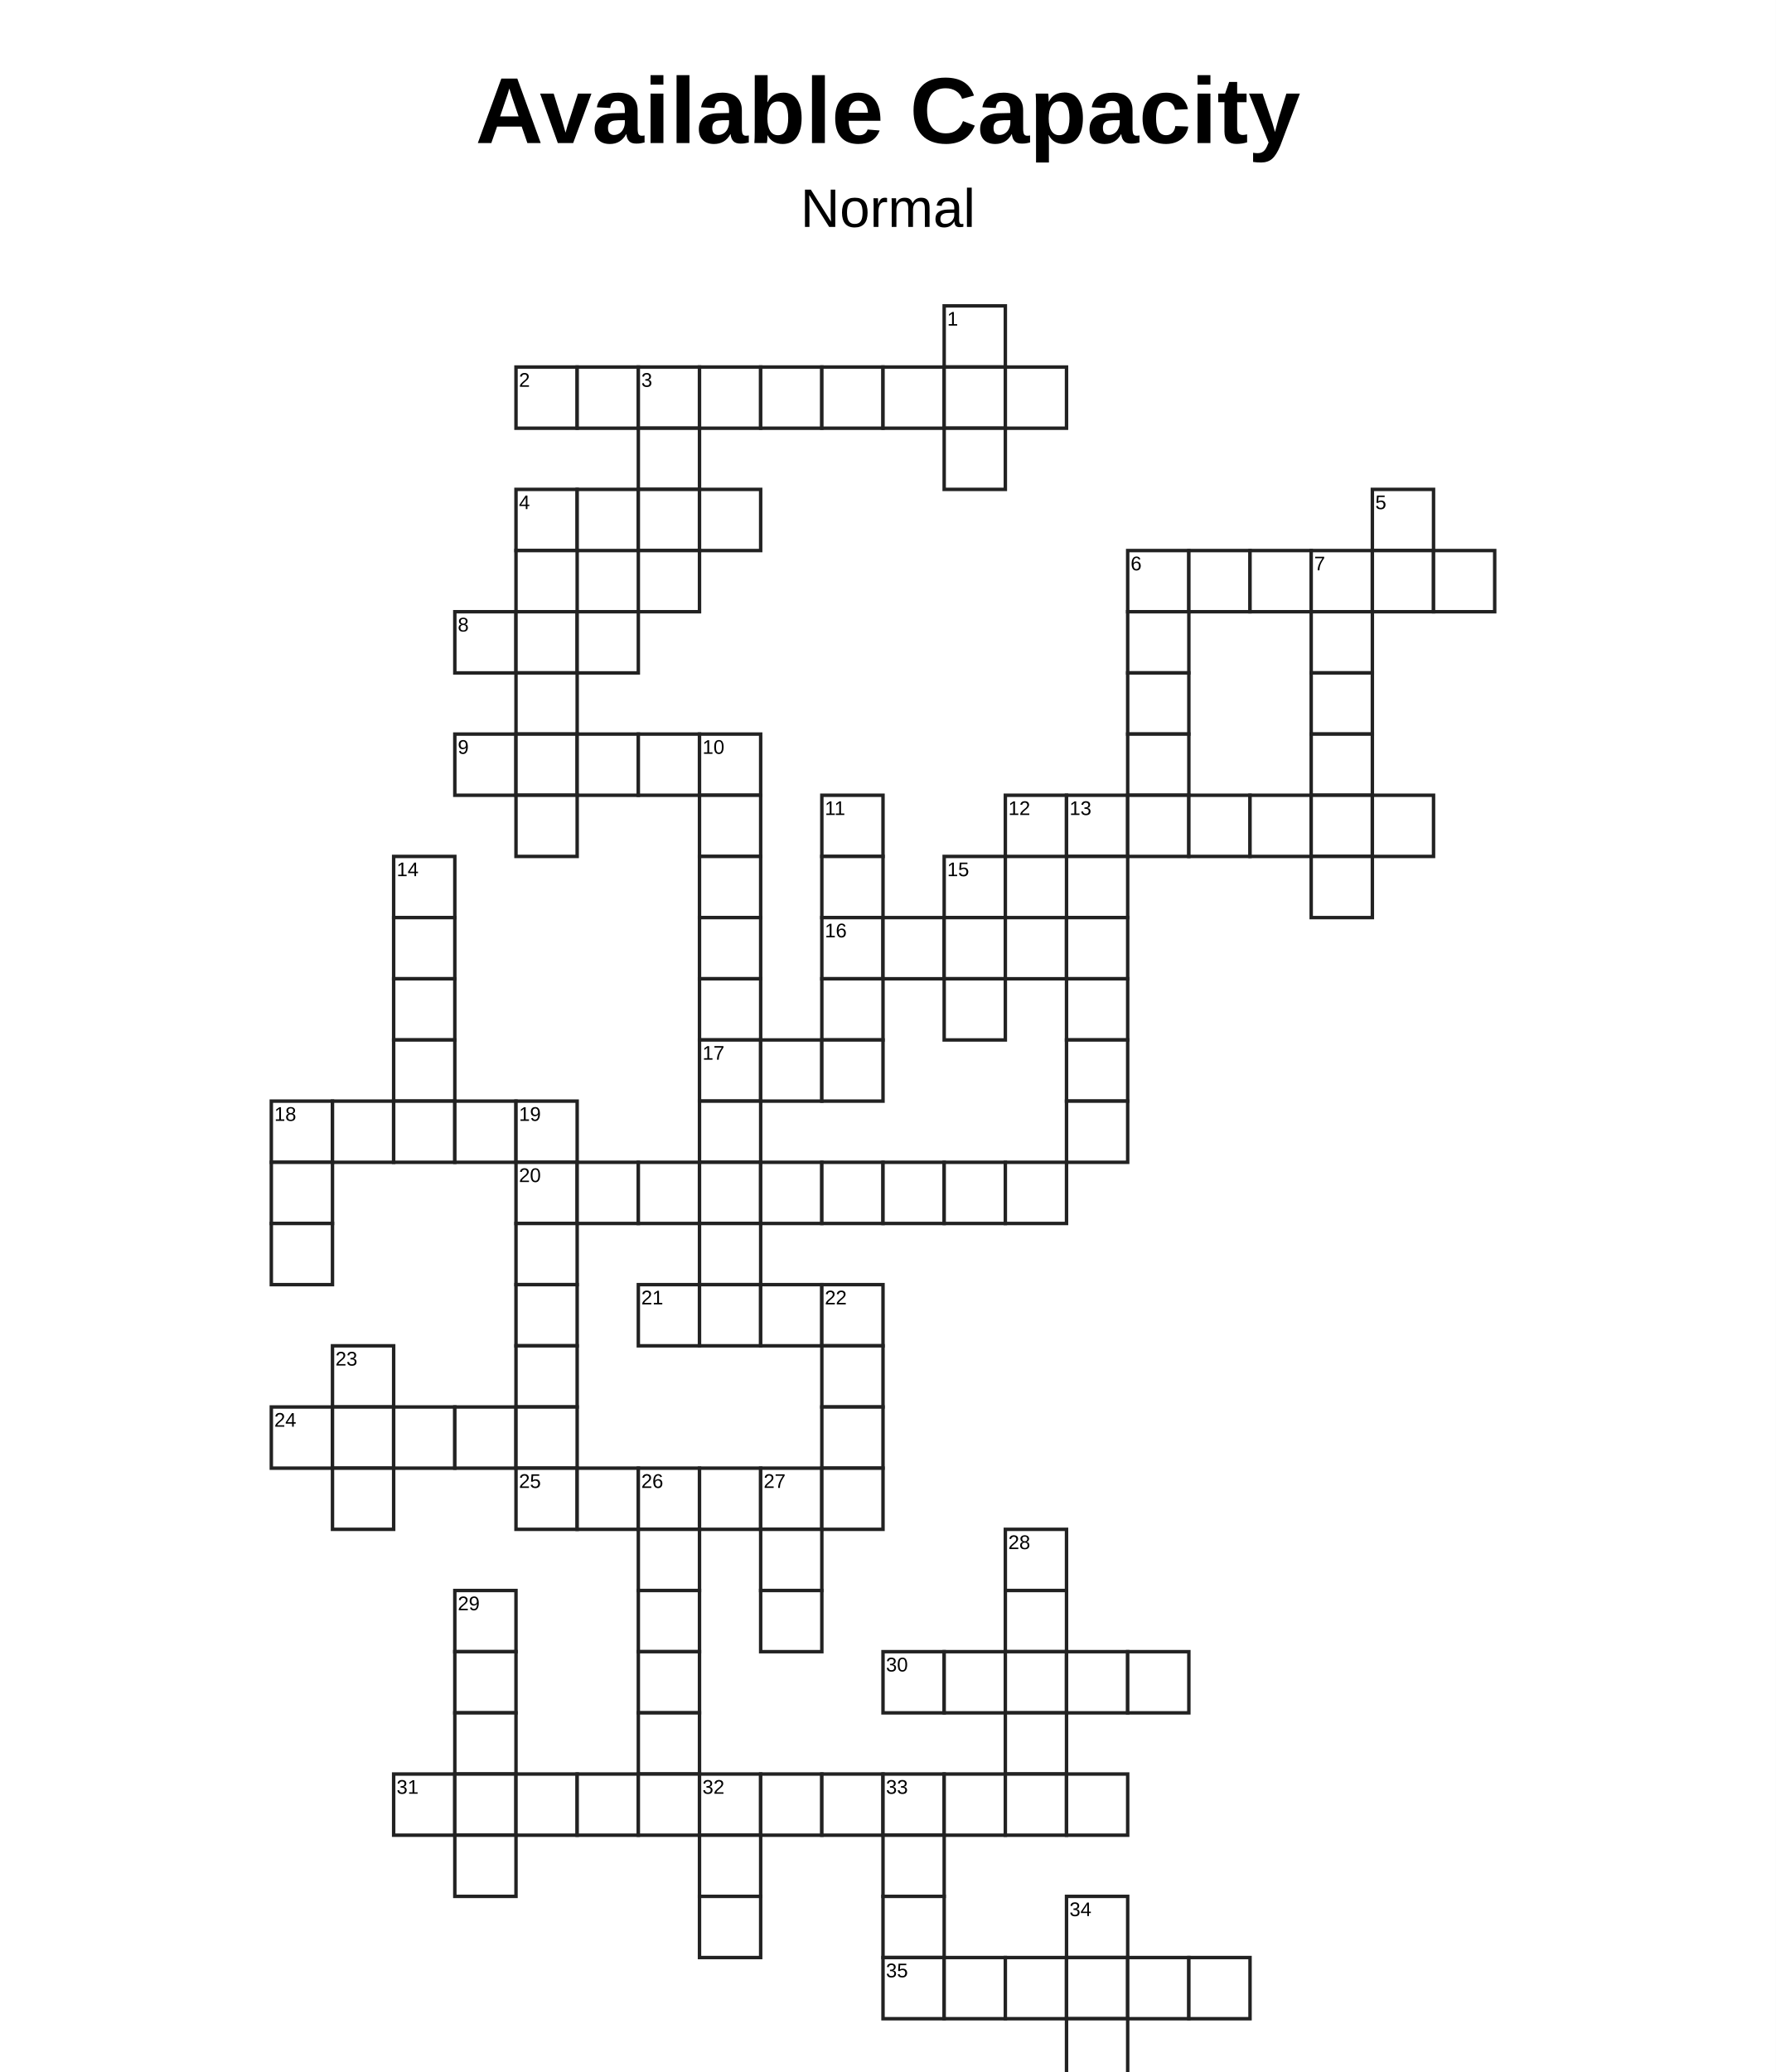
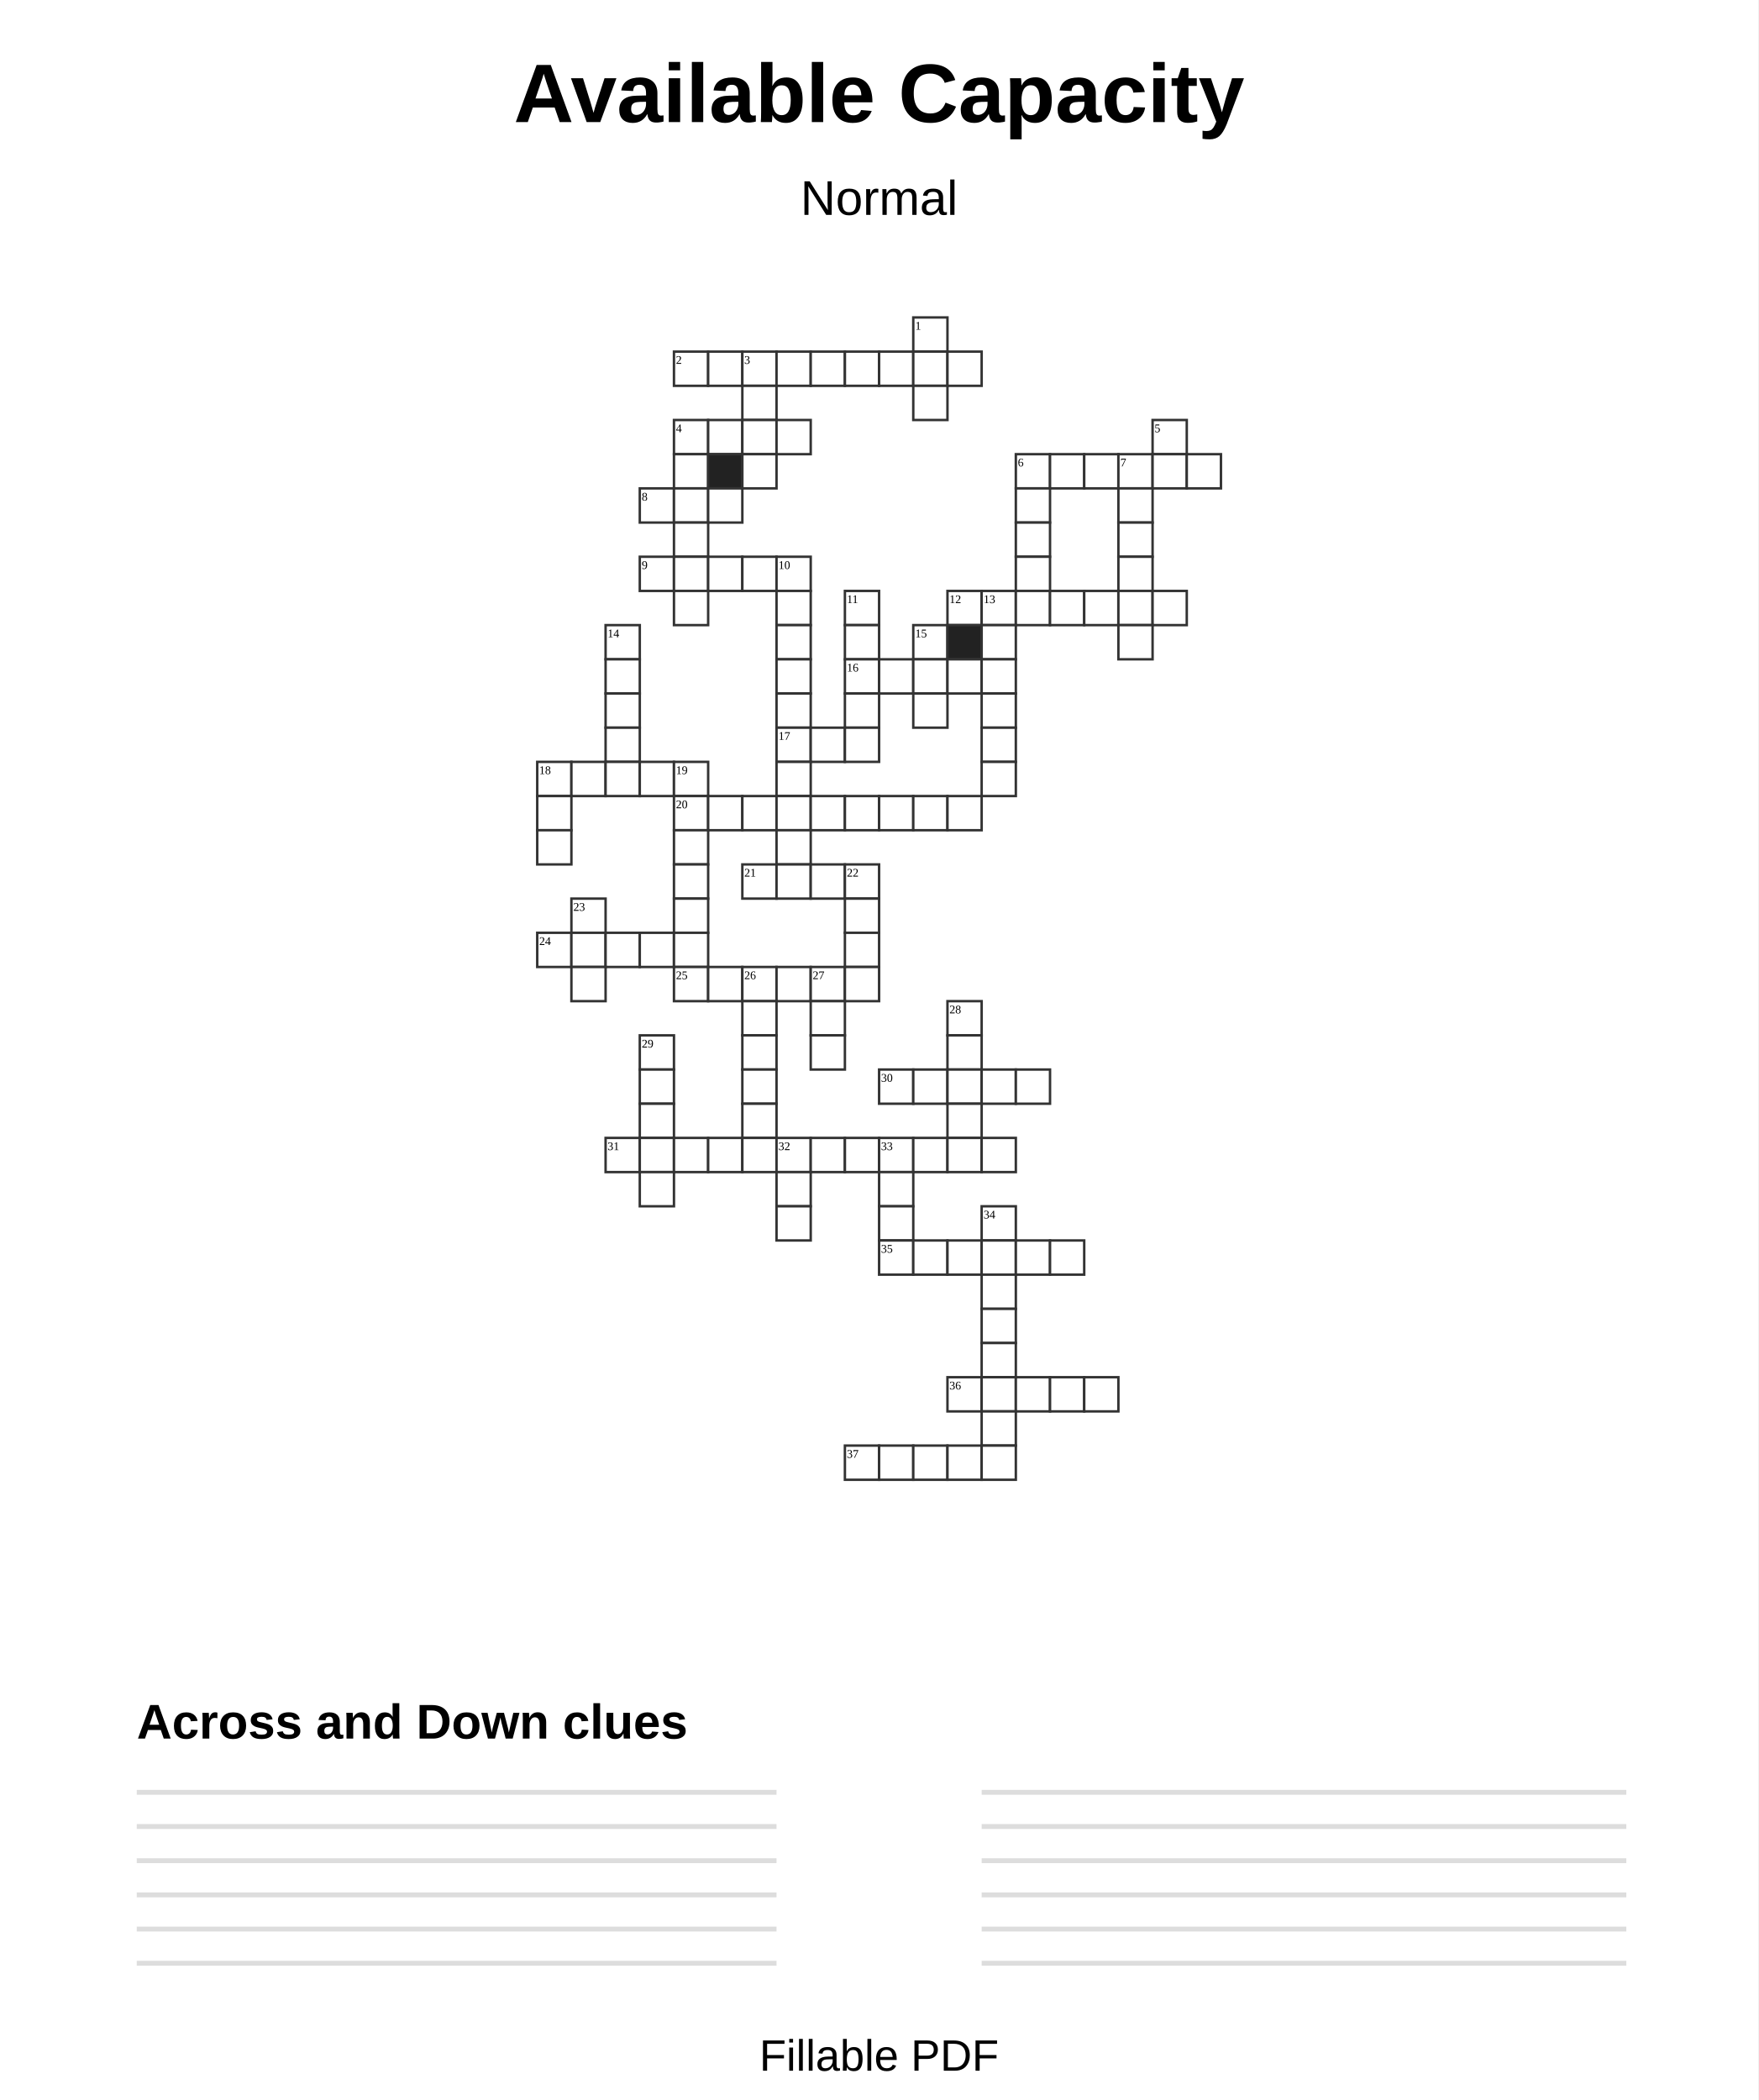
- <svg xmlns="http://www.w3.org/2000/svg" width="360" height="420" viewBox="0 0 360 420">
-   <rect width="360" height="420" fill="white" />
-   <text x="180" y="29" text-anchor="middle" font-family="Arial,sans-serif" font-size="19" font-weight="700">Available Capacity</text>
-   <text x="180" y="46" text-anchor="middle" font-family="Arial,sans-serif" font-size="11">Normal</text>
-   <rect x="191.4" y="62" width="12.4" height="12.4" fill="#fff" stroke="#222" stroke-width=".7" />
-   <text x="192" y="66" font-family="Arial,sans-serif" font-size="4">1</text>
-   <rect x="104.6" y="74.4" width="12.4" height="12.4" fill="#fff" stroke="#222" stroke-width=".7" />
-   <text x="105.2" y="78.4" font-family="Arial,sans-serif" font-size="4">2</text>
-   <rect x="117" y="74.4" width="12.4" height="12.4" fill="#fff" stroke="#222" stroke-width=".7" />
-   <rect x="129.4" y="74.4" width="12.4" height="12.4" fill="#fff" stroke="#222" stroke-width=".7" />
-   <text x="130" y="78.4" font-family="Arial,sans-serif" font-size="4">3</text>
-   <rect x="141.8" y="74.4" width="12.4" height="12.4" fill="#fff" stroke="#222" stroke-width=".7" />
-   <rect x="154.2" y="74.4" width="12.4" height="12.4" fill="#fff" stroke="#222" stroke-width=".7" />
-   <rect x="166.6" y="74.4" width="12.4" height="12.4" fill="#fff" stroke="#222" stroke-width=".7" />
-   <rect x="179" y="74.4" width="12.4" height="12.4" fill="#fff" stroke="#222" stroke-width=".7" />
-   <rect x="191.4" y="74.4" width="12.4" height="12.4" fill="#fff" stroke="#222" stroke-width=".7" />
-   <rect x="203.8" y="74.4" width="12.4" height="12.4" fill="#fff" stroke="#222" stroke-width=".7" />
-   <rect x="129.4" y="86.8" width="12.4" height="12.4" fill="#fff" stroke="#222" stroke-width=".7" />
-   <rect x="191.4" y="86.8" width="12.4" height="12.4" fill="#fff" stroke="#222" stroke-width=".7" />
-   <rect x="104.6" y="99.2" width="12.4" height="12.4" fill="#fff" stroke="#222" stroke-width=".7" />
-   <text x="105.2" y="103.2" font-family="Arial,sans-serif" font-size="4">4</text>
-   <rect x="117" y="99.2" width="12.4" height="12.4" fill="#fff" stroke="#222" stroke-width=".7" />
-   <rect x="129.4" y="99.2" width="12.4" height="12.4" fill="#fff" stroke="#222" stroke-width=".7" />
-   <rect x="141.8" y="99.2" width="12.4" height="12.4" fill="#fff" stroke="#222" stroke-width=".7" />
-   <rect x="278.2" y="99.2" width="12.4" height="12.4" fill="#fff" stroke="#222" stroke-width=".7" />
-   <text x="278.8" y="103.2" font-family="Arial,sans-serif" font-size="4">5</text>
-   <rect x="104.6" y="111.6" width="12.4" height="12.4" fill="#fff" stroke="#222" stroke-width=".7" />
-   <rect x="129.4" y="111.6" width="12.4" height="12.4" fill="#fff" stroke="#222" stroke-width=".7" />
-   <rect x="228.6" y="111.6" width="12.4" height="12.4" fill="#fff" stroke="#222" stroke-width=".7" />
-   <text x="229.2" y="115.6" font-family="Arial,sans-serif" font-size="4">6</text>
-   <rect x="241" y="111.6" width="12.4" height="12.4" fill="#fff" stroke="#222" stroke-width=".7" />
-   <rect x="253.4" y="111.6" width="12.4" height="12.4" fill="#fff" stroke="#222" stroke-width=".7" />
-   <rect x="265.8" y="111.6" width="12.4" height="12.4" fill="#fff" stroke="#222" stroke-width=".7" />
-   <text x="266.4" y="115.6" font-family="Arial,sans-serif" font-size="4">7</text>
-   <rect x="278.2" y="111.6" width="12.4" height="12.4" fill="#fff" stroke="#222" stroke-width=".7" />
-   <rect x="290.6" y="111.6" width="12.4" height="12.4" fill="#fff" stroke="#222" stroke-width=".7" />
-   <rect x="92.2" y="124" width="12.4" height="12.4" fill="#fff" stroke="#222" stroke-width=".7" />
-   <text x="92.8" y="128" font-family="Arial,sans-serif" font-size="4">8</text>
-   <rect x="104.6" y="124" width="12.4" height="12.4" fill="#fff" stroke="#222" stroke-width=".7" />
-   <rect x="117" y="124" width="12.4" height="12.4" fill="#fff" stroke="#222" stroke-width=".7" />
-   <rect x="228.6" y="124" width="12.4" height="12.4" fill="#fff" stroke="#222" stroke-width=".7" />
-   <rect x="265.8" y="124" width="12.4" height="12.4" fill="#fff" stroke="#222" stroke-width=".7" />
-   <rect x="104.6" y="136.4" width="12.4" height="12.4" fill="#fff" stroke="#222" stroke-width=".7" />
-   <rect x="228.6" y="136.4" width="12.4" height="12.4" fill="#fff" stroke="#222" stroke-width=".7" />
-   <rect x="265.8" y="136.4" width="12.4" height="12.4" fill="#fff" stroke="#222" stroke-width=".7" />
-   <rect x="92.2" y="148.8" width="12.4" height="12.4" fill="#fff" stroke="#222" stroke-width=".7" />
-   <text x="92.8" y="152.8" font-family="Arial,sans-serif" font-size="4">9</text>
-   <rect x="104.6" y="148.8" width="12.4" height="12.4" fill="#fff" stroke="#222" stroke-width=".7" />
-   <rect x="117" y="148.8" width="12.4" height="12.4" fill="#fff" stroke="#222" stroke-width=".7" />
-   <rect x="129.4" y="148.8" width="12.4" height="12.4" fill="#fff" stroke="#222" stroke-width=".7" />
-   <rect x="141.8" y="148.8" width="12.4" height="12.4" fill="#fff" stroke="#222" stroke-width=".7" />
-   <text x="142.4" y="152.8" font-family="Arial,sans-serif" font-size="4">10</text>
-   <rect x="228.6" y="148.8" width="12.4" height="12.4" fill="#fff" stroke="#222" stroke-width=".7" />
-   <rect x="265.8" y="148.8" width="12.4" height="12.4" fill="#fff" stroke="#222" stroke-width=".7" />
-   <rect x="104.6" y="161.2" width="12.4" height="12.4" fill="#fff" stroke="#222" stroke-width=".7" />
-   <rect x="141.8" y="161.2" width="12.4" height="12.4" fill="#fff" stroke="#222" stroke-width=".7" />
-   <rect x="166.6" y="161.2" width="12.4" height="12.4" fill="#fff" stroke="#222" stroke-width=".7" />
-   <text x="167.2" y="165.2" font-family="Arial,sans-serif" font-size="4">11</text>
-   <rect x="203.8" y="161.2" width="12.4" height="12.4" fill="#fff" stroke="#222" stroke-width=".7" />
-   <text x="204.4" y="165.2" font-family="Arial,sans-serif" font-size="4">12</text>
-   <rect x="216.2" y="161.2" width="12.4" height="12.4" fill="#fff" stroke="#222" stroke-width=".7" />
-   <text x="216.8" y="165.2" font-family="Arial,sans-serif" font-size="4">13</text>
-   <rect x="228.6" y="161.2" width="12.4" height="12.4" fill="#fff" stroke="#222" stroke-width=".7" />
-   <rect x="241" y="161.2" width="12.4" height="12.4" fill="#fff" stroke="#222" stroke-width=".7" />
-   <rect x="253.4" y="161.2" width="12.4" height="12.4" fill="#fff" stroke="#222" stroke-width=".7" />
-   <rect x="265.8" y="161.2" width="12.4" height="12.4" fill="#fff" stroke="#222" stroke-width=".7" />
-   <rect x="278.2" y="161.2" width="12.4" height="12.4" fill="#fff" stroke="#222" stroke-width=".7" />
-   <rect x="79.8" y="173.6" width="12.4" height="12.4" fill="#fff" stroke="#222" stroke-width=".7" />
-   <text x="80.4" y="177.6" font-family="Arial,sans-serif" font-size="4">14</text>
-   <rect x="141.8" y="173.6" width="12.4" height="12.4" fill="#fff" stroke="#222" stroke-width=".7" />
-   <rect x="166.6" y="173.6" width="12.4" height="12.4" fill="#fff" stroke="#222" stroke-width=".7" />
-   <rect x="191.4" y="173.6" width="12.4" height="12.4" fill="#fff" stroke="#222" stroke-width=".7" />
-   <text x="192" y="177.6" font-family="Arial,sans-serif" font-size="4">15</text>
-   <rect x="216.2" y="173.6" width="12.4" height="12.4" fill="#fff" stroke="#222" stroke-width=".7" />
-   <rect x="265.8" y="173.6" width="12.4" height="12.4" fill="#fff" stroke="#222" stroke-width=".7" />
-   <rect x="79.8" y="186" width="12.4" height="12.4" fill="#fff" stroke="#222" stroke-width=".7" />
-   <rect x="141.8" y="186" width="12.4" height="12.4" fill="#fff" stroke="#222" stroke-width=".7" />
-   <rect x="166.6" y="186" width="12.4" height="12.4" fill="#fff" stroke="#222" stroke-width=".7" />
-   <text x="167.2" y="190" font-family="Arial,sans-serif" font-size="4">16</text>
-   <rect x="179" y="186" width="12.4" height="12.4" fill="#fff" stroke="#222" stroke-width=".7" />
-   <rect x="191.4" y="186" width="12.4" height="12.4" fill="#fff" stroke="#222" stroke-width=".7" />
-   <rect x="203.8" y="186" width="12.4" height="12.4" fill="#fff" stroke="#222" stroke-width=".7" />
-   <rect x="216.2" y="186" width="12.4" height="12.4" fill="#fff" stroke="#222" stroke-width=".7" />
-   <rect x="79.8" y="198.4" width="12.4" height="12.4" fill="#fff" stroke="#222" stroke-width=".7" />
-   <rect x="141.8" y="198.4" width="12.4" height="12.4" fill="#fff" stroke="#222" stroke-width=".7" />
-   <rect x="166.6" y="198.4" width="12.4" height="12.4" fill="#fff" stroke="#222" stroke-width=".7" />
-   <rect x="191.4" y="198.4" width="12.4" height="12.4" fill="#fff" stroke="#222" stroke-width=".7" />
-   <rect x="216.2" y="198.4" width="12.4" height="12.4" fill="#fff" stroke="#222" stroke-width=".7" />
-   <rect x="79.8" y="210.8" width="12.4" height="12.4" fill="#fff" stroke="#222" stroke-width=".7" />
-   <rect x="141.8" y="210.8" width="12.4" height="12.4" fill="#fff" stroke="#222" stroke-width=".7" />
-   <text x="142.4" y="214.8" font-family="Arial,sans-serif" font-size="4">17</text>
-   <rect x="154.2" y="210.8" width="12.4" height="12.4" fill="#fff" stroke="#222" stroke-width=".7" />
-   <rect x="166.6" y="210.8" width="12.4" height="12.4" fill="#fff" stroke="#222" stroke-width=".7" />
-   <rect x="216.2" y="210.8" width="12.4" height="12.4" fill="#fff" stroke="#222" stroke-width=".7" />
-   <rect x="55" y="223.2" width="12.4" height="12.4" fill="#fff" stroke="#222" stroke-width=".7" />
-   <text x="55.6" y="227.2" font-family="Arial,sans-serif" font-size="4">18</text>
-   <rect x="67.4" y="223.2" width="12.4" height="12.4" fill="#fff" stroke="#222" stroke-width=".7" />
-   <rect x="79.8" y="223.2" width="12.4" height="12.4" fill="#fff" stroke="#222" stroke-width=".7" />
-   <rect x="92.2" y="223.2" width="12.4" height="12.4" fill="#fff" stroke="#222" stroke-width=".7" />
-   <rect x="104.6" y="223.2" width="12.4" height="12.4" fill="#fff" stroke="#222" stroke-width=".7" />
-   <text x="105.2" y="227.2" font-family="Arial,sans-serif" font-size="4">19</text>
-   <rect x="141.8" y="223.2" width="12.4" height="12.4" fill="#fff" stroke="#222" stroke-width=".7" />
-   <rect x="216.2" y="223.2" width="12.4" height="12.4" fill="#fff" stroke="#222" stroke-width=".7" />
-   <rect x="55" y="235.6" width="12.4" height="12.4" fill="#fff" stroke="#222" stroke-width=".7" />
-   <rect x="104.6" y="235.6" width="12.4" height="12.4" fill="#fff" stroke="#222" stroke-width=".7" />
-   <text x="105.2" y="239.6" font-family="Arial,sans-serif" font-size="4">20</text>
-   <rect x="117" y="235.6" width="12.4" height="12.4" fill="#fff" stroke="#222" stroke-width=".7" />
-   <rect x="129.4" y="235.6" width="12.4" height="12.4" fill="#fff" stroke="#222" stroke-width=".7" />
-   <rect x="141.8" y="235.6" width="12.4" height="12.4" fill="#fff" stroke="#222" stroke-width=".7" />
-   <rect x="154.2" y="235.6" width="12.4" height="12.4" fill="#fff" stroke="#222" stroke-width=".7" />
-   <rect x="166.6" y="235.6" width="12.4" height="12.4" fill="#fff" stroke="#222" stroke-width=".7" />
-   <rect x="179" y="235.6" width="12.4" height="12.4" fill="#fff" stroke="#222" stroke-width=".7" />
-   <rect x="191.4" y="235.6" width="12.4" height="12.4" fill="#fff" stroke="#222" stroke-width=".7" />
-   <rect x="203.8" y="235.6" width="12.4" height="12.4" fill="#fff" stroke="#222" stroke-width=".7" />
-   <rect x="55" y="248" width="12.4" height="12.4" fill="#fff" stroke="#222" stroke-width=".7" />
-   <rect x="104.6" y="248" width="12.4" height="12.4" fill="#fff" stroke="#222" stroke-width=".7" />
-   <rect x="141.8" y="248" width="12.4" height="12.4" fill="#fff" stroke="#222" stroke-width=".7" />
-   <rect x="104.6" y="260.4" width="12.4" height="12.4" fill="#fff" stroke="#222" stroke-width=".7" />
-   <rect x="129.4" y="260.4" width="12.4" height="12.4" fill="#fff" stroke="#222" stroke-width=".7" />
-   <text x="130" y="264.4" font-family="Arial,sans-serif" font-size="4">21</text>
-   <rect x="141.8" y="260.4" width="12.4" height="12.4" fill="#fff" stroke="#222" stroke-width=".7" />
-   <rect x="154.2" y="260.4" width="12.4" height="12.4" fill="#fff" stroke="#222" stroke-width=".7" />
-   <rect x="166.6" y="260.4" width="12.4" height="12.4" fill="#fff" stroke="#222" stroke-width=".7" />
-   <text x="167.2" y="264.4" font-family="Arial,sans-serif" font-size="4">22</text>
-   <rect x="67.4" y="272.8" width="12.4" height="12.4" fill="#fff" stroke="#222" stroke-width=".7" />
-   <text x="68" y="276.8" font-family="Arial,sans-serif" font-size="4">23</text>
-   <rect x="104.6" y="272.8" width="12.4" height="12.4" fill="#fff" stroke="#222" stroke-width=".7" />
-   <rect x="166.6" y="272.8" width="12.4" height="12.4" fill="#fff" stroke="#222" stroke-width=".7" />
-   <rect x="55" y="285.2" width="12.4" height="12.4" fill="#fff" stroke="#222" stroke-width=".7" />
-   <text x="55.6" y="289.2" font-family="Arial,sans-serif" font-size="4">24</text>
-   <rect x="67.4" y="285.2" width="12.4" height="12.4" fill="#fff" stroke="#222" stroke-width=".7" />
-   <rect x="79.8" y="285.2" width="12.4" height="12.4" fill="#fff" stroke="#222" stroke-width=".7" />
-   <rect x="92.2" y="285.2" width="12.4" height="12.4" fill="#fff" stroke="#222" stroke-width=".7" />
-   <rect x="104.6" y="285.2" width="12.4" height="12.4" fill="#fff" stroke="#222" stroke-width=".7" />
-   <rect x="166.6" y="285.2" width="12.4" height="12.4" fill="#fff" stroke="#222" stroke-width=".7" />
-   <rect x="67.4" y="297.6" width="12.4" height="12.4" fill="#fff" stroke="#222" stroke-width=".7" />
-   <rect x="104.6" y="297.6" width="12.4" height="12.4" fill="#fff" stroke="#222" stroke-width=".7" />
-   <text x="105.2" y="301.6" font-family="Arial,sans-serif" font-size="4">25</text>
-   <rect x="117" y="297.6" width="12.4" height="12.4" fill="#fff" stroke="#222" stroke-width=".7" />
-   <rect x="129.4" y="297.6" width="12.4" height="12.4" fill="#fff" stroke="#222" stroke-width=".7" />
-   <text x="130" y="301.6" font-family="Arial,sans-serif" font-size="4">26</text>
-   <rect x="141.8" y="297.6" width="12.4" height="12.4" fill="#fff" stroke="#222" stroke-width=".7" />
-   <rect x="154.2" y="297.6" width="12.4" height="12.4" fill="#fff" stroke="#222" stroke-width=".7" />
-   <text x="154.8" y="301.6" font-family="Arial,sans-serif" font-size="4">27</text>
-   <rect x="166.6" y="297.6" width="12.4" height="12.4" fill="#fff" stroke="#222" stroke-width=".7" />
-   <rect x="129.4" y="310" width="12.4" height="12.4" fill="#fff" stroke="#222" stroke-width=".7" />
-   <rect x="154.2" y="310" width="12.4" height="12.4" fill="#fff" stroke="#222" stroke-width=".7" />
-   <rect x="203.8" y="310" width="12.4" height="12.4" fill="#fff" stroke="#222" stroke-width=".7" />
-   <text x="204.4" y="314" font-family="Arial,sans-serif" font-size="4">28</text>
-   <rect x="92.2" y="322.4" width="12.4" height="12.4" fill="#fff" stroke="#222" stroke-width=".7" />
-   <text x="92.8" y="326.4" font-family="Arial,sans-serif" font-size="4">29</text>
-   <rect x="129.4" y="322.4" width="12.4" height="12.4" fill="#fff" stroke="#222" stroke-width=".7" />
-   <rect x="154.2" y="322.4" width="12.4" height="12.4" fill="#fff" stroke="#222" stroke-width=".7" />
-   <rect x="203.8" y="322.4" width="12.4" height="12.4" fill="#fff" stroke="#222" stroke-width=".7" />
-   <rect x="92.2" y="334.8" width="12.4" height="12.4" fill="#fff" stroke="#222" stroke-width=".7" />
-   <rect x="129.4" y="334.8" width="12.4" height="12.4" fill="#fff" stroke="#222" stroke-width=".7" />
-   <rect x="179" y="334.8" width="12.4" height="12.4" fill="#fff" stroke="#222" stroke-width=".7" />
-   <text x="179.6" y="338.8" font-family="Arial,sans-serif" font-size="4">30</text>
-   <rect x="191.4" y="334.8" width="12.4" height="12.4" fill="#fff" stroke="#222" stroke-width=".7" />
-   <rect x="203.8" y="334.8" width="12.4" height="12.4" fill="#fff" stroke="#222" stroke-width=".7" />
-   <rect x="216.2" y="334.8" width="12.4" height="12.4" fill="#fff" stroke="#222" stroke-width=".7" />
-   <rect x="228.6" y="334.8" width="12.4" height="12.4" fill="#fff" stroke="#222" stroke-width=".7" />
-   <rect x="92.2" y="347.2" width="12.4" height="12.4" fill="#fff" stroke="#222" stroke-width=".7" />
-   <rect x="129.4" y="347.2" width="12.4" height="12.4" fill="#fff" stroke="#222" stroke-width=".7" />
-   <rect x="203.8" y="347.2" width="12.4" height="12.4" fill="#fff" stroke="#222" stroke-width=".7" />
-   <rect x="79.8" y="359.6" width="12.4" height="12.4" fill="#fff" stroke="#222" stroke-width=".7" />
-   <text x="80.4" y="363.6" font-family="Arial,sans-serif" font-size="4">31</text>
-   <rect x="92.2" y="359.6" width="12.4" height="12.4" fill="#fff" stroke="#222" stroke-width=".7" />
-   <rect x="104.6" y="359.6" width="12.4" height="12.4" fill="#fff" stroke="#222" stroke-width=".7" />
-   <rect x="117" y="359.6" width="12.4" height="12.4" fill="#fff" stroke="#222" stroke-width=".7" />
-   <rect x="129.4" y="359.6" width="12.4" height="12.4" fill="#fff" stroke="#222" stroke-width=".7" />
-   <rect x="141.8" y="359.6" width="12.4" height="12.4" fill="#fff" stroke="#222" stroke-width=".7" />
-   <text x="142.4" y="363.6" font-family="Arial,sans-serif" font-size="4">32</text>
-   <rect x="154.2" y="359.6" width="12.4" height="12.4" fill="#fff" stroke="#222" stroke-width=".7" />
-   <rect x="166.6" y="359.6" width="12.4" height="12.4" fill="#fff" stroke="#222" stroke-width=".7" />
-   <rect x="179" y="359.6" width="12.4" height="12.4" fill="#fff" stroke="#222" stroke-width=".7" />
-   <text x="179.6" y="363.6" font-family="Arial,sans-serif" font-size="4">33</text>
-   <rect x="191.4" y="359.6" width="12.4" height="12.4" fill="#fff" stroke="#222" stroke-width=".7" />
-   <rect x="203.8" y="359.6" width="12.4" height="12.4" fill="#fff" stroke="#222" stroke-width=".7" />
-   <rect x="216.2" y="359.6" width="12.4" height="12.4" fill="#fff" stroke="#222" stroke-width=".7" />
-   <rect x="92.2" y="372" width="12.4" height="12.4" fill="#fff" stroke="#222" stroke-width=".7" />
-   <rect x="141.8" y="372" width="12.4" height="12.4" fill="#fff" stroke="#222" stroke-width=".7" />
-   <rect x="179" y="372" width="12.4" height="12.4" fill="#fff" stroke="#222" stroke-width=".7" />
-   <rect x="141.8" y="384.4" width="12.4" height="12.4" fill="#fff" stroke="#222" stroke-width=".7" />
-   <rect x="179" y="384.4" width="12.4" height="12.4" fill="#fff" stroke="#222" stroke-width=".7" />
-   <rect x="216.2" y="384.4" width="12.4" height="12.4" fill="#fff" stroke="#222" stroke-width=".7" />
-   <text x="216.8" y="388.4" font-family="Arial,sans-serif" font-size="4">34</text>
-   <rect x="179" y="396.8" width="12.4" height="12.4" fill="#fff" stroke="#222" stroke-width=".7" />
-   <text x="179.6" y="400.8" font-family="Arial,sans-serif" font-size="4">35</text>
-   <rect x="191.4" y="396.8" width="12.4" height="12.4" fill="#fff" stroke="#222" stroke-width=".7" />
-   <rect x="203.8" y="396.8" width="12.4" height="12.4" fill="#fff" stroke="#222" stroke-width=".7" />
-   <rect x="216.2" y="396.8" width="12.4" height="12.4" fill="#fff" stroke="#222" stroke-width=".7" />
-   <rect x="228.6" y="396.8" width="12.4" height="12.4" fill="#fff" stroke="#222" stroke-width=".7" />
-   <rect x="241" y="396.8" width="12.4" height="12.4" fill="#fff" stroke="#222" stroke-width=".7" />
-   <rect x="216.2" y="409.2" width="12.4" height="12.4" fill="#fff" stroke="#222" stroke-width=".7" />
-   <rect x="216.2" y="421.6" width="12.4" height="12.4" fill="#fff" stroke="#222" stroke-width=".7" />
-   <rect x="216.2" y="434" width="12.4" height="12.4" fill="#fff" stroke="#222" stroke-width=".7" />
-   <rect x="203.8" y="446.4" width="12.4" height="12.4" fill="#fff" stroke="#222" stroke-width=".7" />
-   <text x="204.4" y="450.4" font-family="Arial,sans-serif" font-size="4">36</text>
-   <rect x="216.2" y="446.4" width="12.4" height="12.4" fill="#fff" stroke="#222" stroke-width=".7" />
-   <rect x="228.6" y="446.4" width="12.4" height="12.4" fill="#fff" stroke="#222" stroke-width=".7" />
-   <rect x="241" y="446.4" width="12.4" height="12.4" fill="#fff" stroke="#222" stroke-width=".7" />
-   <rect x="253.4" y="446.4" width="12.4" height="12.4" fill="#fff" stroke="#222" stroke-width=".7" />
-   <rect x="216.2" y="458.8" width="12.4" height="12.4" fill="#fff" stroke="#222" stroke-width=".7" />
-   <rect x="166.6" y="471.2" width="12.4" height="12.4" fill="#fff" stroke="#222" stroke-width=".7" />
-   <text x="167.2" y="475.2" font-family="Arial,sans-serif" font-size="4">37</text>
-   <rect x="179" y="471.2" width="12.4" height="12.4" fill="#fff" stroke="#222" stroke-width=".7" />
-   <rect x="191.4" y="471.2" width="12.4" height="12.4" fill="#fff" stroke="#222" stroke-width=".7" />
-   <rect x="203.8" y="471.2" width="12.4" height="12.4" fill="#fff" stroke="#222" stroke-width=".7" />
-   <rect x="216.2" y="471.2" width="12.4" height="12.4" fill="#fff" stroke="#222" stroke-width=".7" />
+ <svg xmlns="http://www.w3.org/2000/svg" width="360" height="430" viewBox="0 0 360 430">
+   <rect width="360" height="430" fill="#fff" />
+   <text x="180" y="25" font-family="Arial,sans-serif" text-anchor="middle" font-size="17" font-weight="bold">Available Capacity</text>
+   <text x="180" y="44" font-family="Arial,sans-serif" text-anchor="middle" font-size="10">Normal</text>
+   <rect x="187" y="65" width="7" height="7" fill="#fff" stroke="#333" stroke-width=".5" />
+   <text x="187.4" y="67.5" font-size="2.4">1</text>
+   <rect x="138" y="72" width="7" height="7" fill="#fff" stroke="#333" stroke-width=".5" />
+   <text x="138.4" y="74.5" font-size="2.4">2</text>
+   <rect x="145" y="72" width="7" height="7" fill="#fff" stroke="#333" stroke-width=".5" />
+   <rect x="152" y="72" width="7" height="7" fill="#fff" stroke="#333" stroke-width=".5" />
+   <text x="152.4" y="74.5" font-size="2.4">3</text>
+   <rect x="159" y="72" width="7" height="7" fill="#fff" stroke="#333" stroke-width=".5" />
+   <rect x="166" y="72" width="7" height="7" fill="#fff" stroke="#333" stroke-width=".5" />
+   <rect x="173" y="72" width="7" height="7" fill="#fff" stroke="#333" stroke-width=".5" />
+   <rect x="180" y="72" width="7" height="7" fill="#fff" stroke="#333" stroke-width=".5" />
+   <rect x="187" y="72" width="7" height="7" fill="#fff" stroke="#333" stroke-width=".5" />
+   <rect x="194" y="72" width="7" height="7" fill="#fff" stroke="#333" stroke-width=".5" />
+   <rect x="152" y="79" width="7" height="7" fill="#fff" stroke="#333" stroke-width=".5" />
+   <rect x="187" y="79" width="7" height="7" fill="#fff" stroke="#333" stroke-width=".5" />
+   <rect x="138" y="86" width="7" height="7" fill="#fff" stroke="#333" stroke-width=".5" />
+   <text x="138.4" y="88.5" font-size="2.4">4</text>
+   <rect x="145" y="86" width="7" height="7" fill="#fff" stroke="#333" stroke-width=".5" />
+   <rect x="152" y="86" width="7" height="7" fill="#fff" stroke="#333" stroke-width=".5" />
+   <rect x="159" y="86" width="7" height="7" fill="#fff" stroke="#333" stroke-width=".5" />
+   <rect x="236" y="86" width="7" height="7" fill="#fff" stroke="#333" stroke-width=".5" />
+   <text x="236.4" y="88.5" font-size="2.4">5</text>
+   <rect x="138" y="93" width="7" height="7" fill="#fff" stroke="#333" stroke-width=".5" />
+   <rect x="145" y="93" width="7" height="7" fill="#222" stroke="#333" stroke-width=".5" />
+   <rect x="152" y="93" width="7" height="7" fill="#fff" stroke="#333" stroke-width=".5" />
+   <rect x="208" y="93" width="7" height="7" fill="#fff" stroke="#333" stroke-width=".5" />
+   <text x="208.4" y="95.5" font-size="2.4">6</text>
+   <rect x="215" y="93" width="7" height="7" fill="#fff" stroke="#333" stroke-width=".5" />
+   <rect x="222" y="93" width="7" height="7" fill="#fff" stroke="#333" stroke-width=".5" />
+   <rect x="229" y="93" width="7" height="7" fill="#fff" stroke="#333" stroke-width=".5" />
+   <text x="229.4" y="95.5" font-size="2.4">7</text>
+   <rect x="236" y="93" width="7" height="7" fill="#fff" stroke="#333" stroke-width=".5" />
+   <rect x="243" y="93" width="7" height="7" fill="#fff" stroke="#333" stroke-width=".5" />
+   <rect x="131" y="100" width="7" height="7" fill="#fff" stroke="#333" stroke-width=".5" />
+   <text x="131.4" y="102.5" font-size="2.4">8</text>
+   <rect x="138" y="100" width="7" height="7" fill="#fff" stroke="#333" stroke-width=".5" />
+   <rect x="145" y="100" width="7" height="7" fill="#fff" stroke="#333" stroke-width=".5" />
+   <rect x="208" y="100" width="7" height="7" fill="#fff" stroke="#333" stroke-width=".5" />
+   <rect x="229" y="100" width="7" height="7" fill="#fff" stroke="#333" stroke-width=".5" />
+   <rect x="138" y="107" width="7" height="7" fill="#fff" stroke="#333" stroke-width=".5" />
+   <rect x="208" y="107" width="7" height="7" fill="#fff" stroke="#333" stroke-width=".5" />
+   <rect x="229" y="107" width="7" height="7" fill="#fff" stroke="#333" stroke-width=".5" />
+   <rect x="131" y="114" width="7" height="7" fill="#fff" stroke="#333" stroke-width=".5" />
+   <text x="131.4" y="116.5" font-size="2.4">9</text>
+   <rect x="138" y="114" width="7" height="7" fill="#fff" stroke="#333" stroke-width=".5" />
+   <rect x="145" y="114" width="7" height="7" fill="#fff" stroke="#333" stroke-width=".5" />
+   <rect x="152" y="114" width="7" height="7" fill="#fff" stroke="#333" stroke-width=".5" />
+   <rect x="159" y="114" width="7" height="7" fill="#fff" stroke="#333" stroke-width=".5" />
+   <text x="159.4" y="116.5" font-size="2.4">10</text>
+   <rect x="208" y="114" width="7" height="7" fill="#fff" stroke="#333" stroke-width=".5" />
+   <rect x="229" y="114" width="7" height="7" fill="#fff" stroke="#333" stroke-width=".5" />
+   <rect x="138" y="121" width="7" height="7" fill="#fff" stroke="#333" stroke-width=".5" />
+   <rect x="159" y="121" width="7" height="7" fill="#fff" stroke="#333" stroke-width=".5" />
+   <rect x="173" y="121" width="7" height="7" fill="#fff" stroke="#333" stroke-width=".5" />
+   <text x="173.4" y="123.5" font-size="2.4">11</text>
+   <rect x="194" y="121" width="7" height="7" fill="#fff" stroke="#333" stroke-width=".5" />
+   <text x="194.4" y="123.5" font-size="2.4">12</text>
+   <rect x="201" y="121" width="7" height="7" fill="#fff" stroke="#333" stroke-width=".5" />
+   <text x="201.4" y="123.5" font-size="2.4">13</text>
+   <rect x="208" y="121" width="7" height="7" fill="#fff" stroke="#333" stroke-width=".5" />
+   <rect x="215" y="121" width="7" height="7" fill="#fff" stroke="#333" stroke-width=".5" />
+   <rect x="222" y="121" width="7" height="7" fill="#fff" stroke="#333" stroke-width=".5" />
+   <rect x="229" y="121" width="7" height="7" fill="#fff" stroke="#333" stroke-width=".5" />
+   <rect x="236" y="121" width="7" height="7" fill="#fff" stroke="#333" stroke-width=".5" />
+   <rect x="124" y="128" width="7" height="7" fill="#fff" stroke="#333" stroke-width=".5" />
+   <text x="124.4" y="130.5" font-size="2.4">14</text>
+   <rect x="159" y="128" width="7" height="7" fill="#fff" stroke="#333" stroke-width=".5" />
+   <rect x="173" y="128" width="7" height="7" fill="#fff" stroke="#333" stroke-width=".5" />
+   <rect x="187" y="128" width="7" height="7" fill="#fff" stroke="#333" stroke-width=".5" />
+   <text x="187.4" y="130.5" font-size="2.4">15</text>
+   <rect x="194" y="128" width="7" height="7" fill="#222" stroke="#333" stroke-width=".5" />
+   <rect x="201" y="128" width="7" height="7" fill="#fff" stroke="#333" stroke-width=".5" />
+   <rect x="229" y="128" width="7" height="7" fill="#fff" stroke="#333" stroke-width=".5" />
+   <rect x="124" y="135" width="7" height="7" fill="#fff" stroke="#333" stroke-width=".5" />
+   <rect x="159" y="135" width="7" height="7" fill="#fff" stroke="#333" stroke-width=".5" />
+   <rect x="173" y="135" width="7" height="7" fill="#fff" stroke="#333" stroke-width=".5" />
+   <text x="173.4" y="137.5" font-size="2.4">16</text>
+   <rect x="180" y="135" width="7" height="7" fill="#fff" stroke="#333" stroke-width=".5" />
+   <rect x="187" y="135" width="7" height="7" fill="#fff" stroke="#333" stroke-width=".5" />
+   <rect x="194" y="135" width="7" height="7" fill="#fff" stroke="#333" stroke-width=".5" />
+   <rect x="201" y="135" width="7" height="7" fill="#fff" stroke="#333" stroke-width=".5" />
+   <rect x="124" y="142" width="7" height="7" fill="#fff" stroke="#333" stroke-width=".5" />
+   <rect x="159" y="142" width="7" height="7" fill="#fff" stroke="#333" stroke-width=".5" />
+   <rect x="173" y="142" width="7" height="7" fill="#fff" stroke="#333" stroke-width=".5" />
+   <rect x="187" y="142" width="7" height="7" fill="#fff" stroke="#333" stroke-width=".5" />
+   <rect x="201" y="142" width="7" height="7" fill="#fff" stroke="#333" stroke-width=".5" />
+   <rect x="124" y="149" width="7" height="7" fill="#fff" stroke="#333" stroke-width=".5" />
+   <rect x="159" y="149" width="7" height="7" fill="#fff" stroke="#333" stroke-width=".5" />
+   <text x="159.4" y="151.5" font-size="2.4">17</text>
+   <rect x="166" y="149" width="7" height="7" fill="#fff" stroke="#333" stroke-width=".5" />
+   <rect x="173" y="149" width="7" height="7" fill="#fff" stroke="#333" stroke-width=".5" />
+   <rect x="201" y="149" width="7" height="7" fill="#fff" stroke="#333" stroke-width=".5" />
+   <rect x="110" y="156" width="7" height="7" fill="#fff" stroke="#333" stroke-width=".5" />
+   <text x="110.4" y="158.5" font-size="2.4">18</text>
+   <rect x="117" y="156" width="7" height="7" fill="#fff" stroke="#333" stroke-width=".5" />
+   <rect x="124" y="156" width="7" height="7" fill="#fff" stroke="#333" stroke-width=".5" />
+   <rect x="131" y="156" width="7" height="7" fill="#fff" stroke="#333" stroke-width=".5" />
+   <rect x="138" y="156" width="7" height="7" fill="#fff" stroke="#333" stroke-width=".5" />
+   <text x="138.4" y="158.5" font-size="2.4">19</text>
+   <rect x="159" y="156" width="7" height="7" fill="#fff" stroke="#333" stroke-width=".5" />
+   <rect x="201" y="156" width="7" height="7" fill="#fff" stroke="#333" stroke-width=".5" />
+   <rect x="110" y="163" width="7" height="7" fill="#fff" stroke="#333" stroke-width=".5" />
+   <rect x="138" y="163" width="7" height="7" fill="#fff" stroke="#333" stroke-width=".5" />
+   <text x="138.4" y="165.5" font-size="2.4">20</text>
+   <rect x="145" y="163" width="7" height="7" fill="#fff" stroke="#333" stroke-width=".5" />
+   <rect x="152" y="163" width="7" height="7" fill="#fff" stroke="#333" stroke-width=".5" />
+   <rect x="159" y="163" width="7" height="7" fill="#fff" stroke="#333" stroke-width=".5" />
+   <rect x="166" y="163" width="7" height="7" fill="#fff" stroke="#333" stroke-width=".5" />
+   <rect x="173" y="163" width="7" height="7" fill="#fff" stroke="#333" stroke-width=".5" />
+   <rect x="180" y="163" width="7" height="7" fill="#fff" stroke="#333" stroke-width=".5" />
+   <rect x="187" y="163" width="7" height="7" fill="#fff" stroke="#333" stroke-width=".5" />
+   <rect x="194" y="163" width="7" height="7" fill="#fff" stroke="#333" stroke-width=".5" />
+   <rect x="110" y="170" width="7" height="7" fill="#fff" stroke="#333" stroke-width=".5" />
+   <rect x="138" y="170" width="7" height="7" fill="#fff" stroke="#333" stroke-width=".5" />
+   <rect x="159" y="170" width="7" height="7" fill="#fff" stroke="#333" stroke-width=".5" />
+   <rect x="138" y="177" width="7" height="7" fill="#fff" stroke="#333" stroke-width=".5" />
+   <rect x="152" y="177" width="7" height="7" fill="#fff" stroke="#333" stroke-width=".5" />
+   <text x="152.4" y="179.5" font-size="2.4">21</text>
+   <rect x="159" y="177" width="7" height="7" fill="#fff" stroke="#333" stroke-width=".5" />
+   <rect x="166" y="177" width="7" height="7" fill="#fff" stroke="#333" stroke-width=".5" />
+   <rect x="173" y="177" width="7" height="7" fill="#fff" stroke="#333" stroke-width=".5" />
+   <text x="173.4" y="179.5" font-size="2.4">22</text>
+   <rect x="117" y="184" width="7" height="7" fill="#fff" stroke="#333" stroke-width=".5" />
+   <text x="117.4" y="186.5" font-size="2.4">23</text>
+   <rect x="138" y="184" width="7" height="7" fill="#fff" stroke="#333" stroke-width=".5" />
+   <rect x="173" y="184" width="7" height="7" fill="#fff" stroke="#333" stroke-width=".5" />
+   <rect x="110" y="191" width="7" height="7" fill="#fff" stroke="#333" stroke-width=".5" />
+   <text x="110.4" y="193.5" font-size="2.4">24</text>
+   <rect x="117" y="191" width="7" height="7" fill="#fff" stroke="#333" stroke-width=".5" />
+   <rect x="124" y="191" width="7" height="7" fill="#fff" stroke="#333" stroke-width=".5" />
+   <rect x="131" y="191" width="7" height="7" fill="#fff" stroke="#333" stroke-width=".5" />
+   <rect x="138" y="191" width="7" height="7" fill="#fff" stroke="#333" stroke-width=".5" />
+   <rect x="173" y="191" width="7" height="7" fill="#fff" stroke="#333" stroke-width=".5" />
+   <rect x="117" y="198" width="7" height="7" fill="#fff" stroke="#333" stroke-width=".5" />
+   <rect x="138" y="198" width="7" height="7" fill="#fff" stroke="#333" stroke-width=".5" />
+   <text x="138.4" y="200.5" font-size="2.4">25</text>
+   <rect x="145" y="198" width="7" height="7" fill="#fff" stroke="#333" stroke-width=".5" />
+   <rect x="152" y="198" width="7" height="7" fill="#fff" stroke="#333" stroke-width=".5" />
+   <text x="152.4" y="200.5" font-size="2.4">26</text>
+   <rect x="159" y="198" width="7" height="7" fill="#fff" stroke="#333" stroke-width=".5" />
+   <rect x="166" y="198" width="7" height="7" fill="#fff" stroke="#333" stroke-width=".5" />
+   <text x="166.4" y="200.5" font-size="2.4">27</text>
+   <rect x="173" y="198" width="7" height="7" fill="#fff" stroke="#333" stroke-width=".5" />
+   <rect x="152" y="205" width="7" height="7" fill="#fff" stroke="#333" stroke-width=".5" />
+   <rect x="166" y="205" width="7" height="7" fill="#fff" stroke="#333" stroke-width=".5" />
+   <rect x="194" y="205" width="7" height="7" fill="#fff" stroke="#333" stroke-width=".5" />
+   <text x="194.4" y="207.5" font-size="2.4">28</text>
+   <rect x="131" y="212" width="7" height="7" fill="#fff" stroke="#333" stroke-width=".5" />
+   <text x="131.4" y="214.5" font-size="2.4">29</text>
+   <rect x="152" y="212" width="7" height="7" fill="#fff" stroke="#333" stroke-width=".5" />
+   <rect x="166" y="212" width="7" height="7" fill="#fff" stroke="#333" stroke-width=".5" />
+   <rect x="194" y="212" width="7" height="7" fill="#fff" stroke="#333" stroke-width=".5" />
+   <rect x="131" y="219" width="7" height="7" fill="#fff" stroke="#333" stroke-width=".5" />
+   <rect x="152" y="219" width="7" height="7" fill="#fff" stroke="#333" stroke-width=".5" />
+   <rect x="180" y="219" width="7" height="7" fill="#fff" stroke="#333" stroke-width=".5" />
+   <text x="180.4" y="221.5" font-size="2.4">30</text>
+   <rect x="187" y="219" width="7" height="7" fill="#fff" stroke="#333" stroke-width=".5" />
+   <rect x="194" y="219" width="7" height="7" fill="#fff" stroke="#333" stroke-width=".5" />
+   <rect x="201" y="219" width="7" height="7" fill="#fff" stroke="#333" stroke-width=".5" />
+   <rect x="208" y="219" width="7" height="7" fill="#fff" stroke="#333" stroke-width=".5" />
+   <rect x="131" y="226" width="7" height="7" fill="#fff" stroke="#333" stroke-width=".5" />
+   <rect x="152" y="226" width="7" height="7" fill="#fff" stroke="#333" stroke-width=".5" />
+   <rect x="194" y="226" width="7" height="7" fill="#fff" stroke="#333" stroke-width=".5" />
+   <rect x="124" y="233" width="7" height="7" fill="#fff" stroke="#333" stroke-width=".5" />
+   <text x="124.4" y="235.5" font-size="2.4">31</text>
+   <rect x="131" y="233" width="7" height="7" fill="#fff" stroke="#333" stroke-width=".5" />
+   <rect x="138" y="233" width="7" height="7" fill="#fff" stroke="#333" stroke-width=".5" />
+   <rect x="145" y="233" width="7" height="7" fill="#fff" stroke="#333" stroke-width=".5" />
+   <rect x="152" y="233" width="7" height="7" fill="#fff" stroke="#333" stroke-width=".5" />
+   <rect x="159" y="233" width="7" height="7" fill="#fff" stroke="#333" stroke-width=".5" />
+   <text x="159.4" y="235.5" font-size="2.4">32</text>
+   <rect x="166" y="233" width="7" height="7" fill="#fff" stroke="#333" stroke-width=".5" />
+   <rect x="173" y="233" width="7" height="7" fill="#fff" stroke="#333" stroke-width=".5" />
+   <rect x="180" y="233" width="7" height="7" fill="#fff" stroke="#333" stroke-width=".5" />
+   <text x="180.4" y="235.5" font-size="2.4">33</text>
+   <rect x="187" y="233" width="7" height="7" fill="#fff" stroke="#333" stroke-width=".5" />
+   <rect x="194" y="233" width="7" height="7" fill="#fff" stroke="#333" stroke-width=".5" />
+   <rect x="201" y="233" width="7" height="7" fill="#fff" stroke="#333" stroke-width=".5" />
+   <rect x="131" y="240" width="7" height="7" fill="#fff" stroke="#333" stroke-width=".5" />
+   <rect x="159" y="240" width="7" height="7" fill="#fff" stroke="#333" stroke-width=".5" />
+   <rect x="180" y="240" width="7" height="7" fill="#fff" stroke="#333" stroke-width=".5" />
+   <rect x="159" y="247" width="7" height="7" fill="#fff" stroke="#333" stroke-width=".5" />
+   <rect x="180" y="247" width="7" height="7" fill="#fff" stroke="#333" stroke-width=".5" />
+   <rect x="201" y="247" width="7" height="7" fill="#fff" stroke="#333" stroke-width=".5" />
+   <text x="201.4" y="249.5" font-size="2.4">34</text>
+   <rect x="180" y="254" width="7" height="7" fill="#fff" stroke="#333" stroke-width=".5" />
+   <text x="180.4" y="256.5" font-size="2.4">35</text>
+   <rect x="187" y="254" width="7" height="7" fill="#fff" stroke="#333" stroke-width=".5" />
+   <rect x="194" y="254" width="7" height="7" fill="#fff" stroke="#333" stroke-width=".5" />
+   <rect x="201" y="254" width="7" height="7" fill="#fff" stroke="#333" stroke-width=".5" />
+   <rect x="208" y="254" width="7" height="7" fill="#fff" stroke="#333" stroke-width=".5" />
+   <rect x="215" y="254" width="7" height="7" fill="#fff" stroke="#333" stroke-width=".5" />
+   <rect x="201" y="261" width="7" height="7" fill="#fff" stroke="#333" stroke-width=".5" />
+   <rect x="201" y="268" width="7" height="7" fill="#fff" stroke="#333" stroke-width=".5" />
+   <rect x="201" y="275" width="7" height="7" fill="#fff" stroke="#333" stroke-width=".5" />
+   <rect x="194" y="282" width="7" height="7" fill="#fff" stroke="#333" stroke-width=".5" />
+   <text x="194.4" y="284.5" font-size="2.4">36</text>
+   <rect x="201" y="282" width="7" height="7" fill="#fff" stroke="#333" stroke-width=".5" />
+   <rect x="208" y="282" width="7" height="7" fill="#fff" stroke="#333" stroke-width=".5" />
+   <rect x="215" y="282" width="7" height="7" fill="#fff" stroke="#333" stroke-width=".5" />
+   <rect x="222" y="282" width="7" height="7" fill="#fff" stroke="#333" stroke-width=".5" />
+   <rect x="201" y="289" width="7" height="7" fill="#fff" stroke="#333" stroke-width=".5" />
+   <rect x="173" y="296" width="7" height="7" fill="#fff" stroke="#333" stroke-width=".5" />
+   <text x="173.4" y="298.5" font-size="2.4">37</text>
+   <rect x="180" y="296" width="7" height="7" fill="#fff" stroke="#333" stroke-width=".5" />
+   <rect x="187" y="296" width="7" height="7" fill="#fff" stroke="#333" stroke-width=".5" />
+   <rect x="194" y="296" width="7" height="7" fill="#fff" stroke="#333" stroke-width=".5" />
+   <rect x="201" y="296" width="7" height="7" fill="#fff" stroke="#333" stroke-width=".5" />
+   <text x="28" y="356" font-family="Arial" font-size="10" font-weight="bold">Across and Down clues</text>
+   <line x1="28" x2="159" y1="367" y2="367" stroke="#ddd" />
+   <line x1="201" x2="333" y1="367" y2="367" stroke="#ddd" />
+   <line x1="28" x2="159" y1="374" y2="374" stroke="#ddd" />
+   <line x1="201" x2="333" y1="374" y2="374" stroke="#ddd" />
+   <line x1="28" x2="159" y1="381" y2="381" stroke="#ddd" />
+   <line x1="201" x2="333" y1="381" y2="381" stroke="#ddd" />
+   <line x1="28" x2="159" y1="388" y2="388" stroke="#ddd" />
+   <line x1="201" x2="333" y1="388" y2="388" stroke="#ddd" />
+   <line x1="28" x2="159" y1="395" y2="395" stroke="#ddd" />
+   <line x1="201" x2="333" y1="395" y2="395" stroke="#ddd" />
+   <line x1="28" x2="159" y1="402" y2="402" stroke="#ddd" />
+   <line x1="201" x2="333" y1="402" y2="402" stroke="#ddd" />
+   <text x="180" y="424" font-family="Arial" font-size="9" text-anchor="middle">Fillable PDF</text>
</svg>
